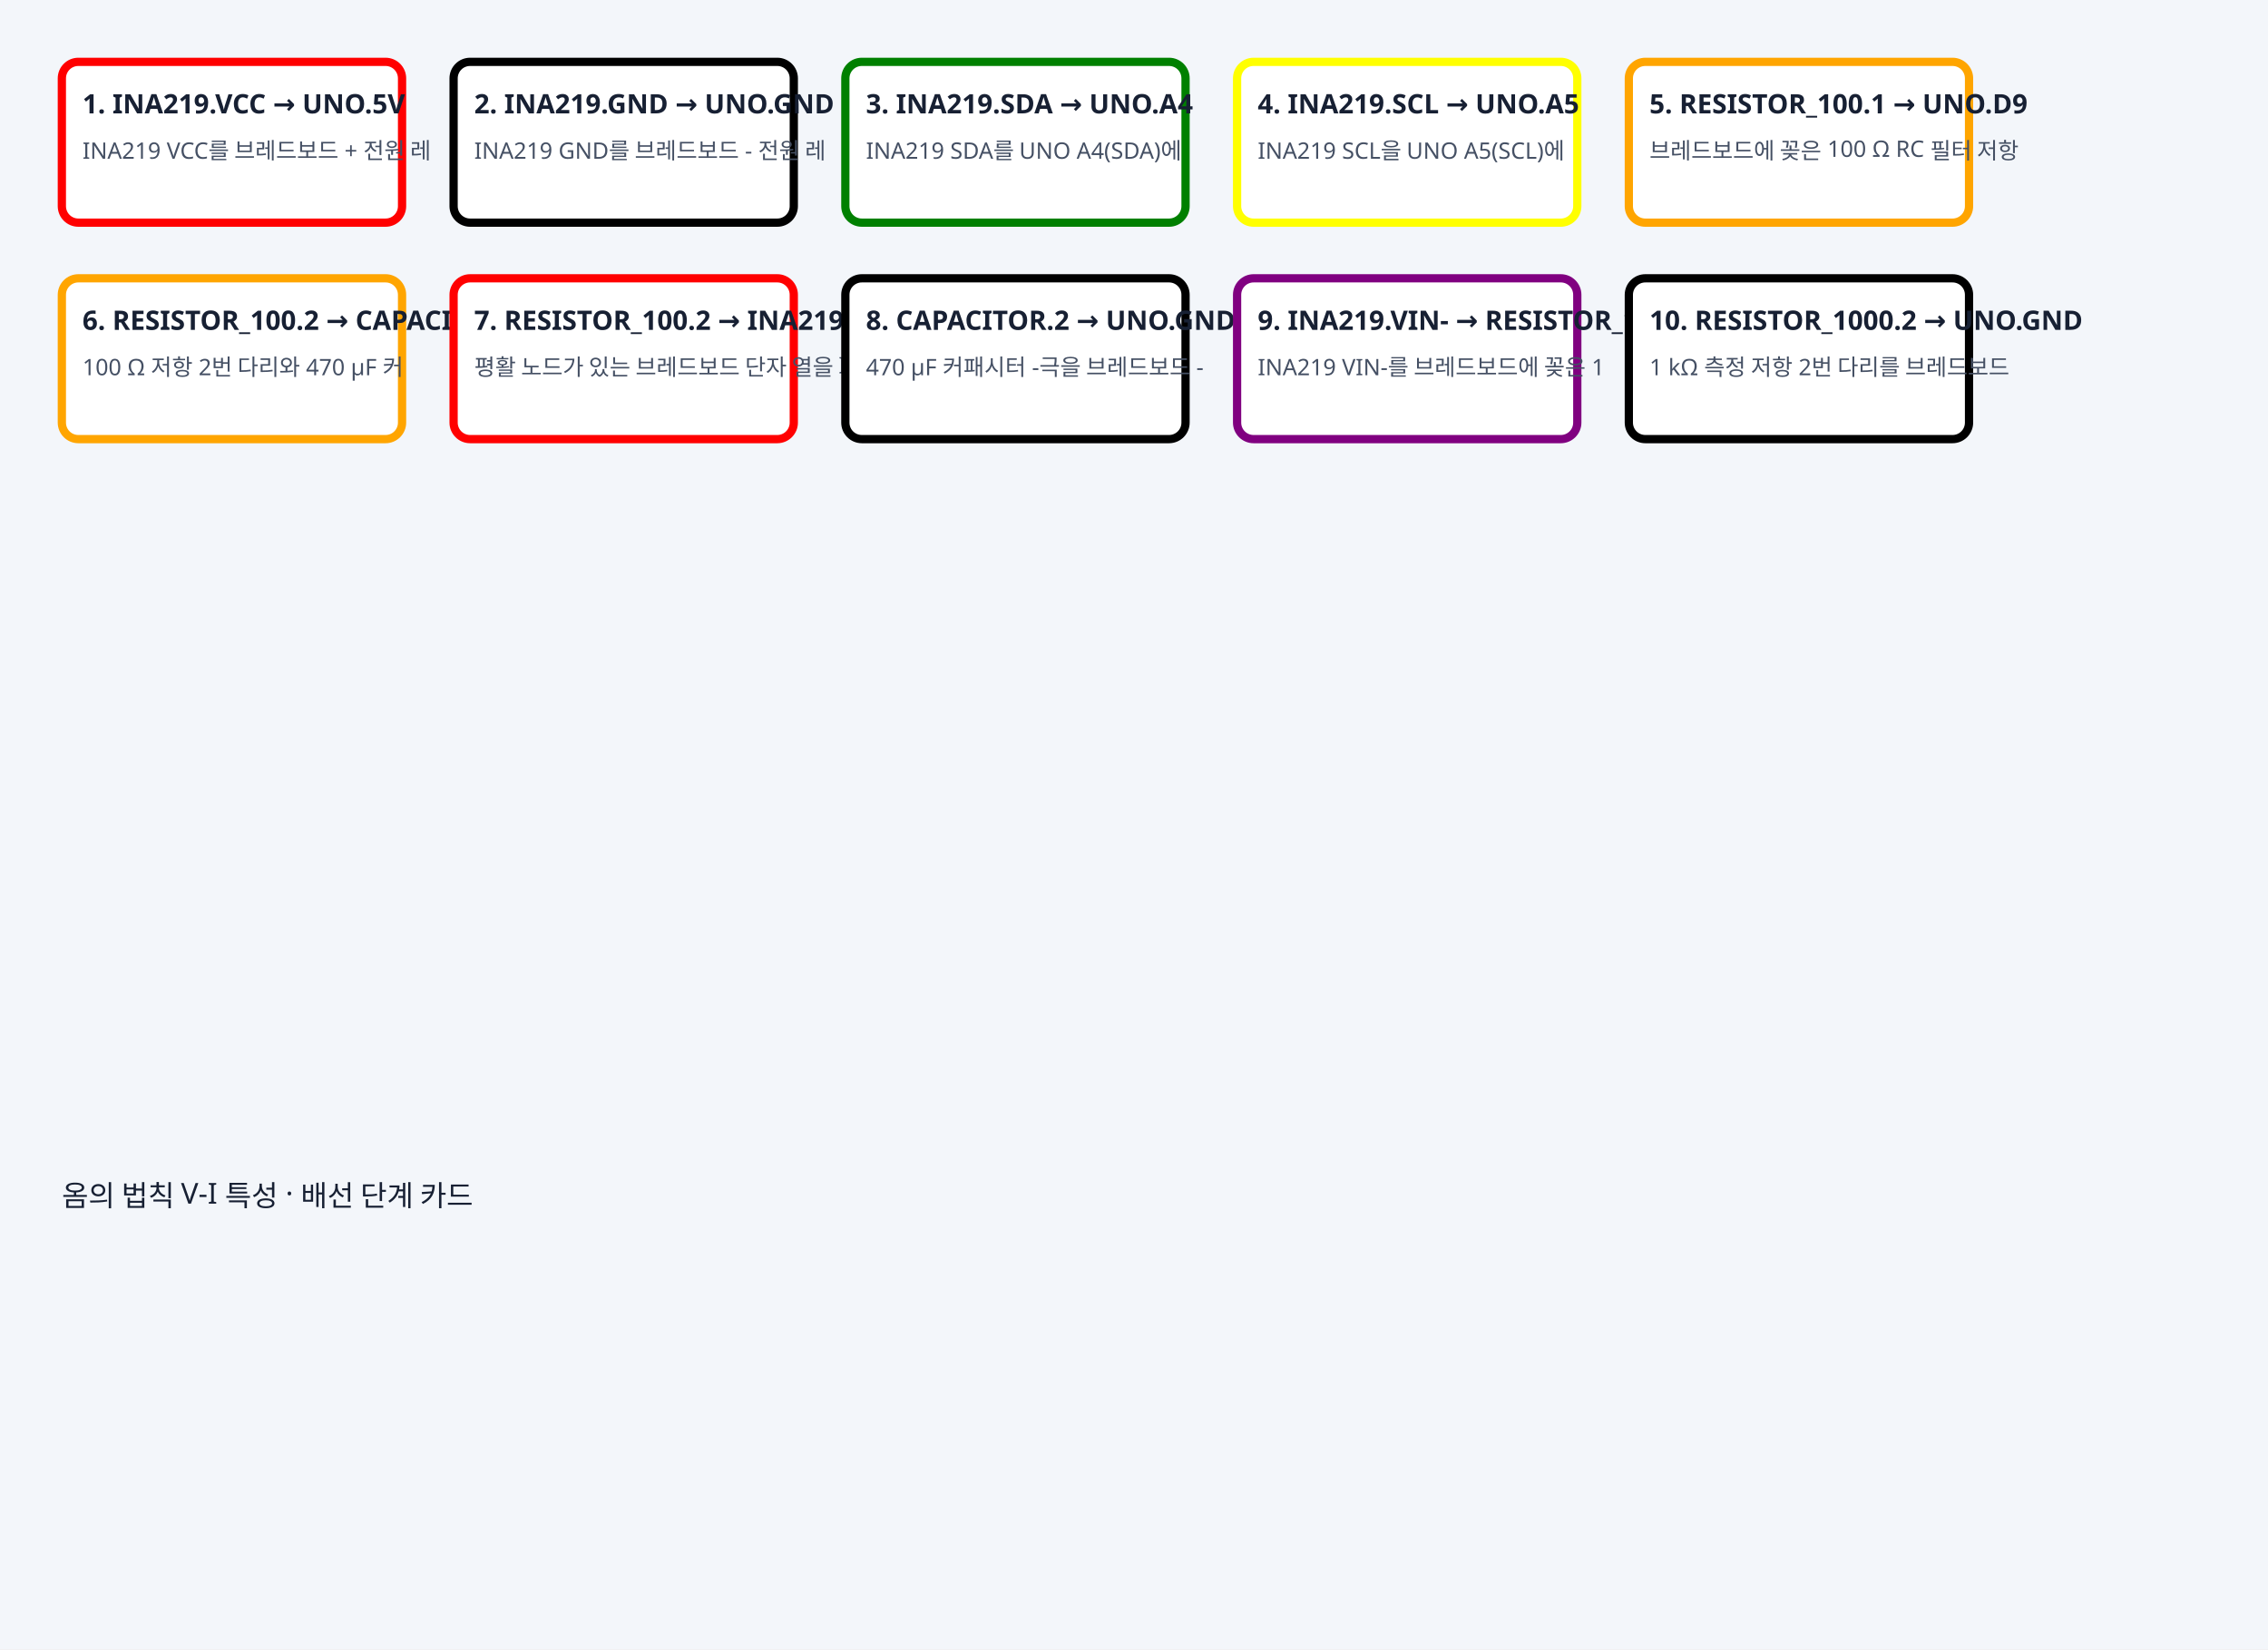
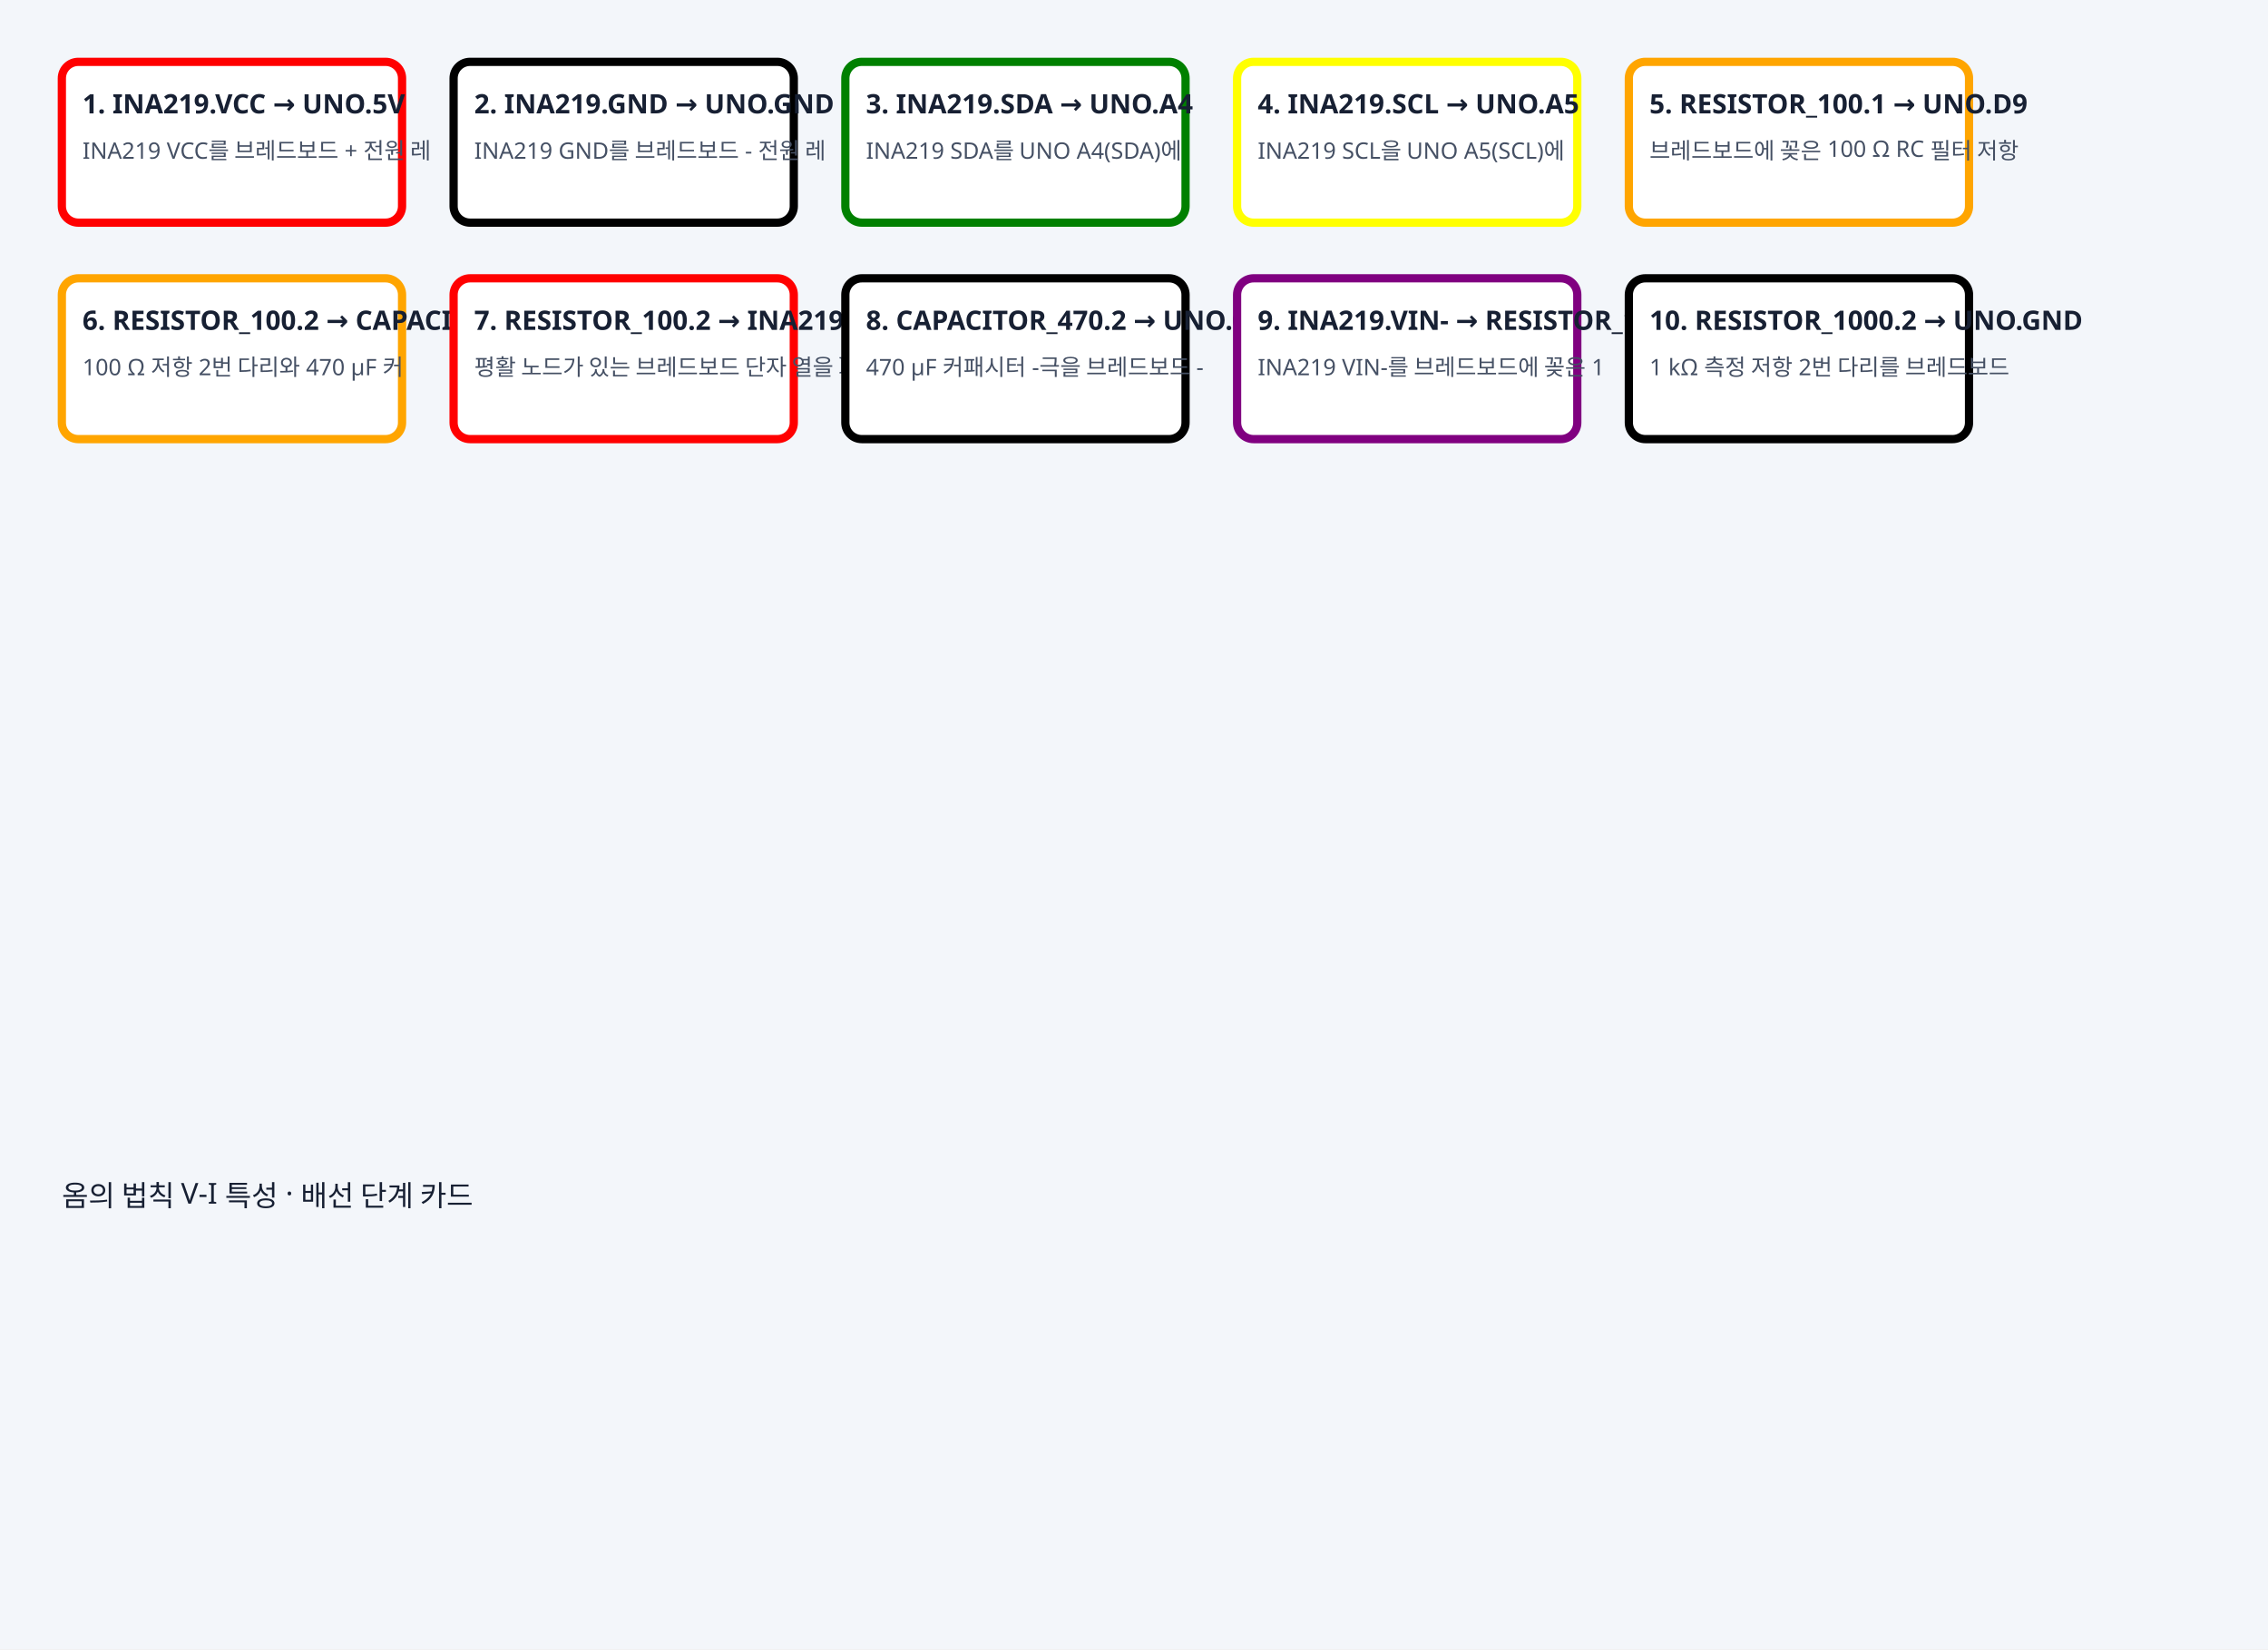
<svg xmlns="http://www.w3.org/2000/svg" width="1100" height="800" viewBox="0 0 1100 800">
  <rect width="100%" height="100%" fill="#f3f6fa" />
  <text x="30" y="585" font-family="sans-serif" font-size="14" fill="#172033">옴의 법칙 V-I 특성 · 배선 단계 카드</text>
  <g>
    <rect x="30" y="30" width="165" height="78" rx="8" fill="#ffffff" stroke="red" stroke-width="4" />
    <text x="40" y="55" font-family="sans-serif" font-size="13" font-weight="700" fill="#172033">1. INA219.VCC → UNO.5V</text>
    <text x="40" y="77" font-family="sans-serif" font-size="11" fill="#455064">INA219 VCC를 브레드보드 + 전원 레</text>
  </g>
  <g>
    <rect x="220" y="30" width="165" height="78" rx="8" fill="#ffffff" stroke="black" stroke-width="4" />
    <text x="230" y="55" font-family="sans-serif" font-size="13" font-weight="700" fill="#172033">2. INA219.GND → UNO.GND</text>
    <text x="230" y="77" font-family="sans-serif" font-size="11" fill="#455064">INA219 GND를 브레드보드 - 전원 레</text>
  </g>
  <g>
    <rect x="410" y="30" width="165" height="78" rx="8" fill="#ffffff" stroke="green" stroke-width="4" />
    <text x="420" y="55" font-family="sans-serif" font-size="13" font-weight="700" fill="#172033">3. INA219.SDA → UNO.A4</text>
    <text x="420" y="77" font-family="sans-serif" font-size="11" fill="#455064">INA219 SDA를 UNO A4(SDA)에</text>
  </g>
  <g>
    <rect x="600" y="30" width="165" height="78" rx="8" fill="#ffffff" stroke="yellow" stroke-width="4" />
    <text x="610" y="55" font-family="sans-serif" font-size="13" font-weight="700" fill="#172033">4. INA219.SCL → UNO.A5</text>
    <text x="610" y="77" font-family="sans-serif" font-size="11" fill="#455064">INA219 SCL을 UNO A5(SCL)에</text>
  </g>
  <g>
    <rect x="790" y="30" width="165" height="78" rx="8" fill="#ffffff" stroke="orange" stroke-width="4" />
    <text x="800" y="55" font-family="sans-serif" font-size="13" font-weight="700" fill="#172033">5. RESISTOR_100.1 → UNO.D9</text>
    <text x="800" y="77" font-family="sans-serif" font-size="11" fill="#455064">브레드보드에 꽂은 100 Ω RC 필터 저항</text>
  </g>
  <g>
    <rect x="30" y="135" width="165" height="78" rx="8" fill="#ffffff" stroke="orange" stroke-width="4" />
-     <text x="40" y="160" font-family="sans-serif" font-size="13" font-weight="700" fill="#172033">6. RESISTOR_100.2 → CAPACITOR.1</text>
+     <text x="40" y="160" font-family="sans-serif" font-size="13" font-weight="700" fill="#172033">6. RESISTOR_100.2 → CAPACITOR_470.1</text>
    <text x="40" y="182" font-family="sans-serif" font-size="11" fill="#455064">100 Ω 저항 2번 다리와 470 µF 커</text>
  </g>
  <g>
    <rect x="220" y="135" width="165" height="78" rx="8" fill="#ffffff" stroke="red" stroke-width="4" />
    <text x="230" y="160" font-family="sans-serif" font-size="13" font-weight="700" fill="#172033">7. RESISTOR_100.2 → INA219.VIN+</text>
    <text x="230" y="182" font-family="sans-serif" font-size="11" fill="#455064">평활 노드가 있는 브레드보드 단자 열을 IN</text>
  </g>
  <g>
    <rect x="410" y="135" width="165" height="78" rx="8" fill="#ffffff" stroke="black" stroke-width="4" />
-     <text x="420" y="160" font-family="sans-serif" font-size="13" font-weight="700" fill="#172033">8. CAPACITOR.2 → UNO.GND</text>
+     <text x="420" y="160" font-family="sans-serif" font-size="13" font-weight="700" fill="#172033">8. CAPACITOR_470.2 → UNO.GND</text>
    <text x="420" y="182" font-family="sans-serif" font-size="11" fill="#455064">470 µF 커패시터 -극을 브레드보드 - </text>
  </g>
  <g>
    <rect x="600" y="135" width="165" height="78" rx="8" fill="#ffffff" stroke="purple" stroke-width="4" />
    <text x="610" y="160" font-family="sans-serif" font-size="13" font-weight="700" fill="#172033">9. INA219.VIN- → RESISTOR_1000.1</text>
    <text x="610" y="182" font-family="sans-serif" font-size="11" fill="#455064">INA219 VIN-를 브레드보드에 꽂은 1</text>
  </g>
  <g>
    <rect x="790" y="135" width="165" height="78" rx="8" fill="#ffffff" stroke="black" stroke-width="4" />
    <text x="800" y="160" font-family="sans-serif" font-size="13" font-weight="700" fill="#172033">10. RESISTOR_1000.2 → UNO.GND</text>
    <text x="800" y="182" font-family="sans-serif" font-size="11" fill="#455064">1 kΩ 측정 저항 2번 다리를 브레드보드 </text>
  </g>
</svg>
